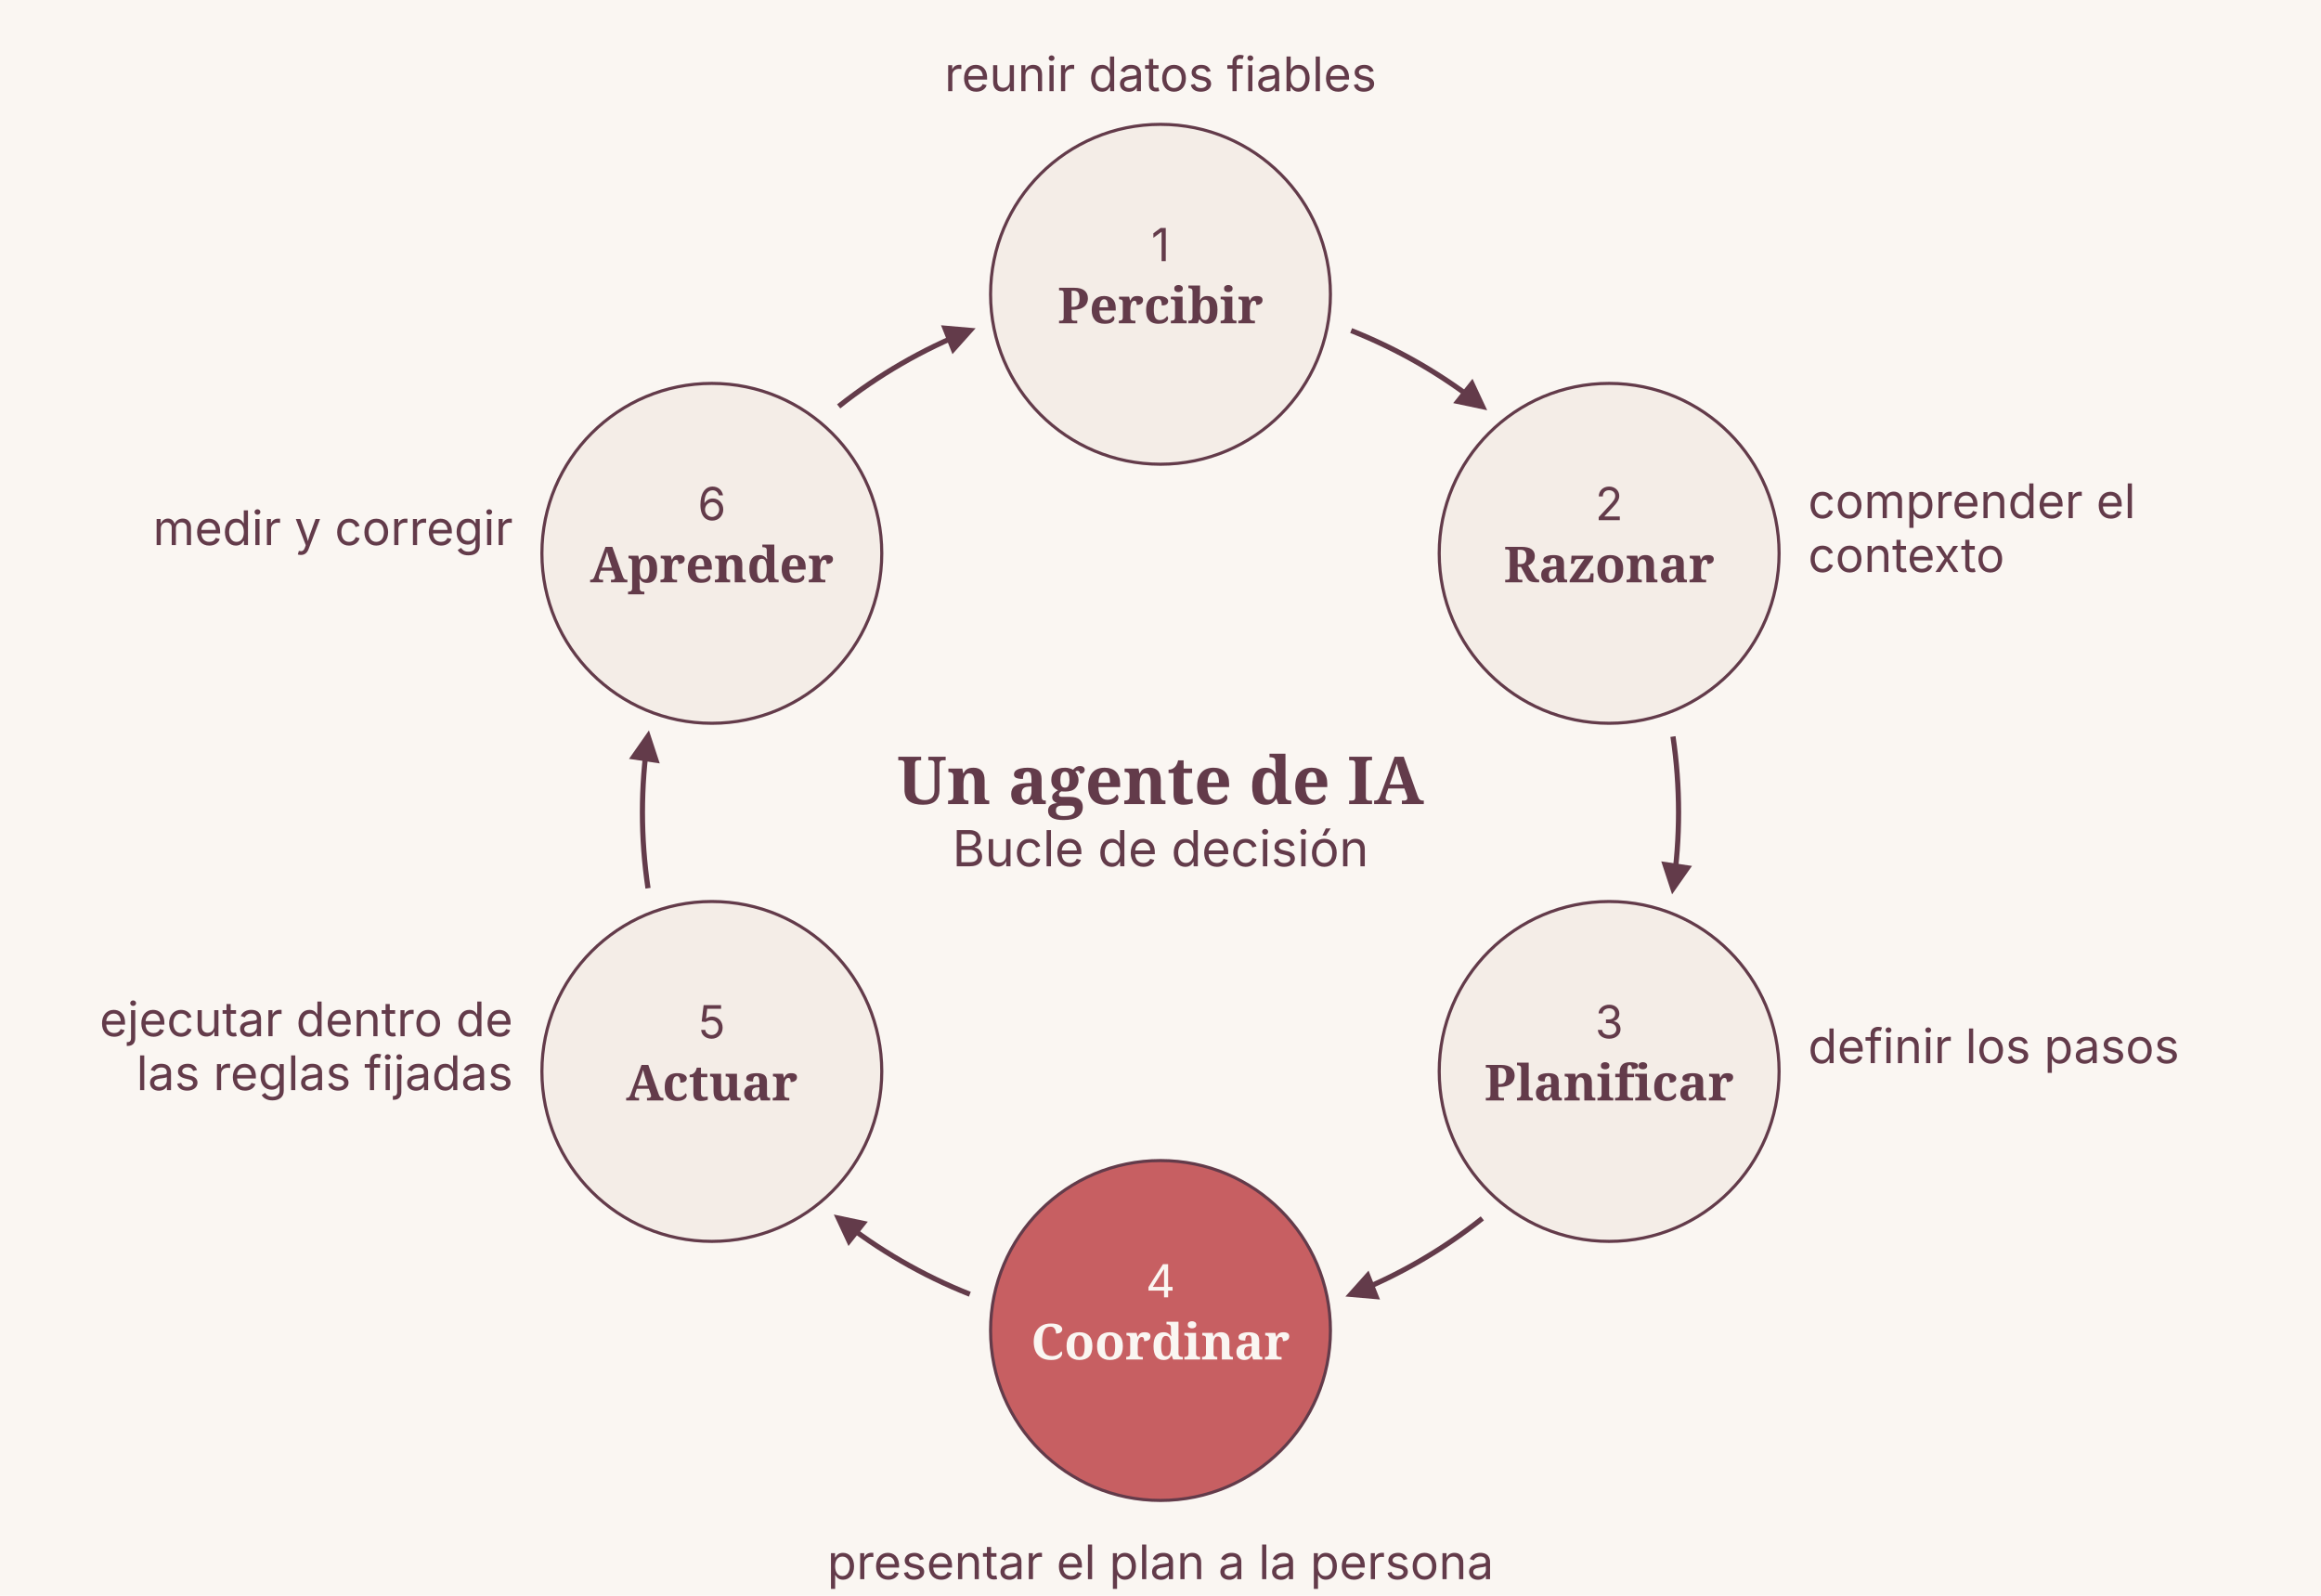
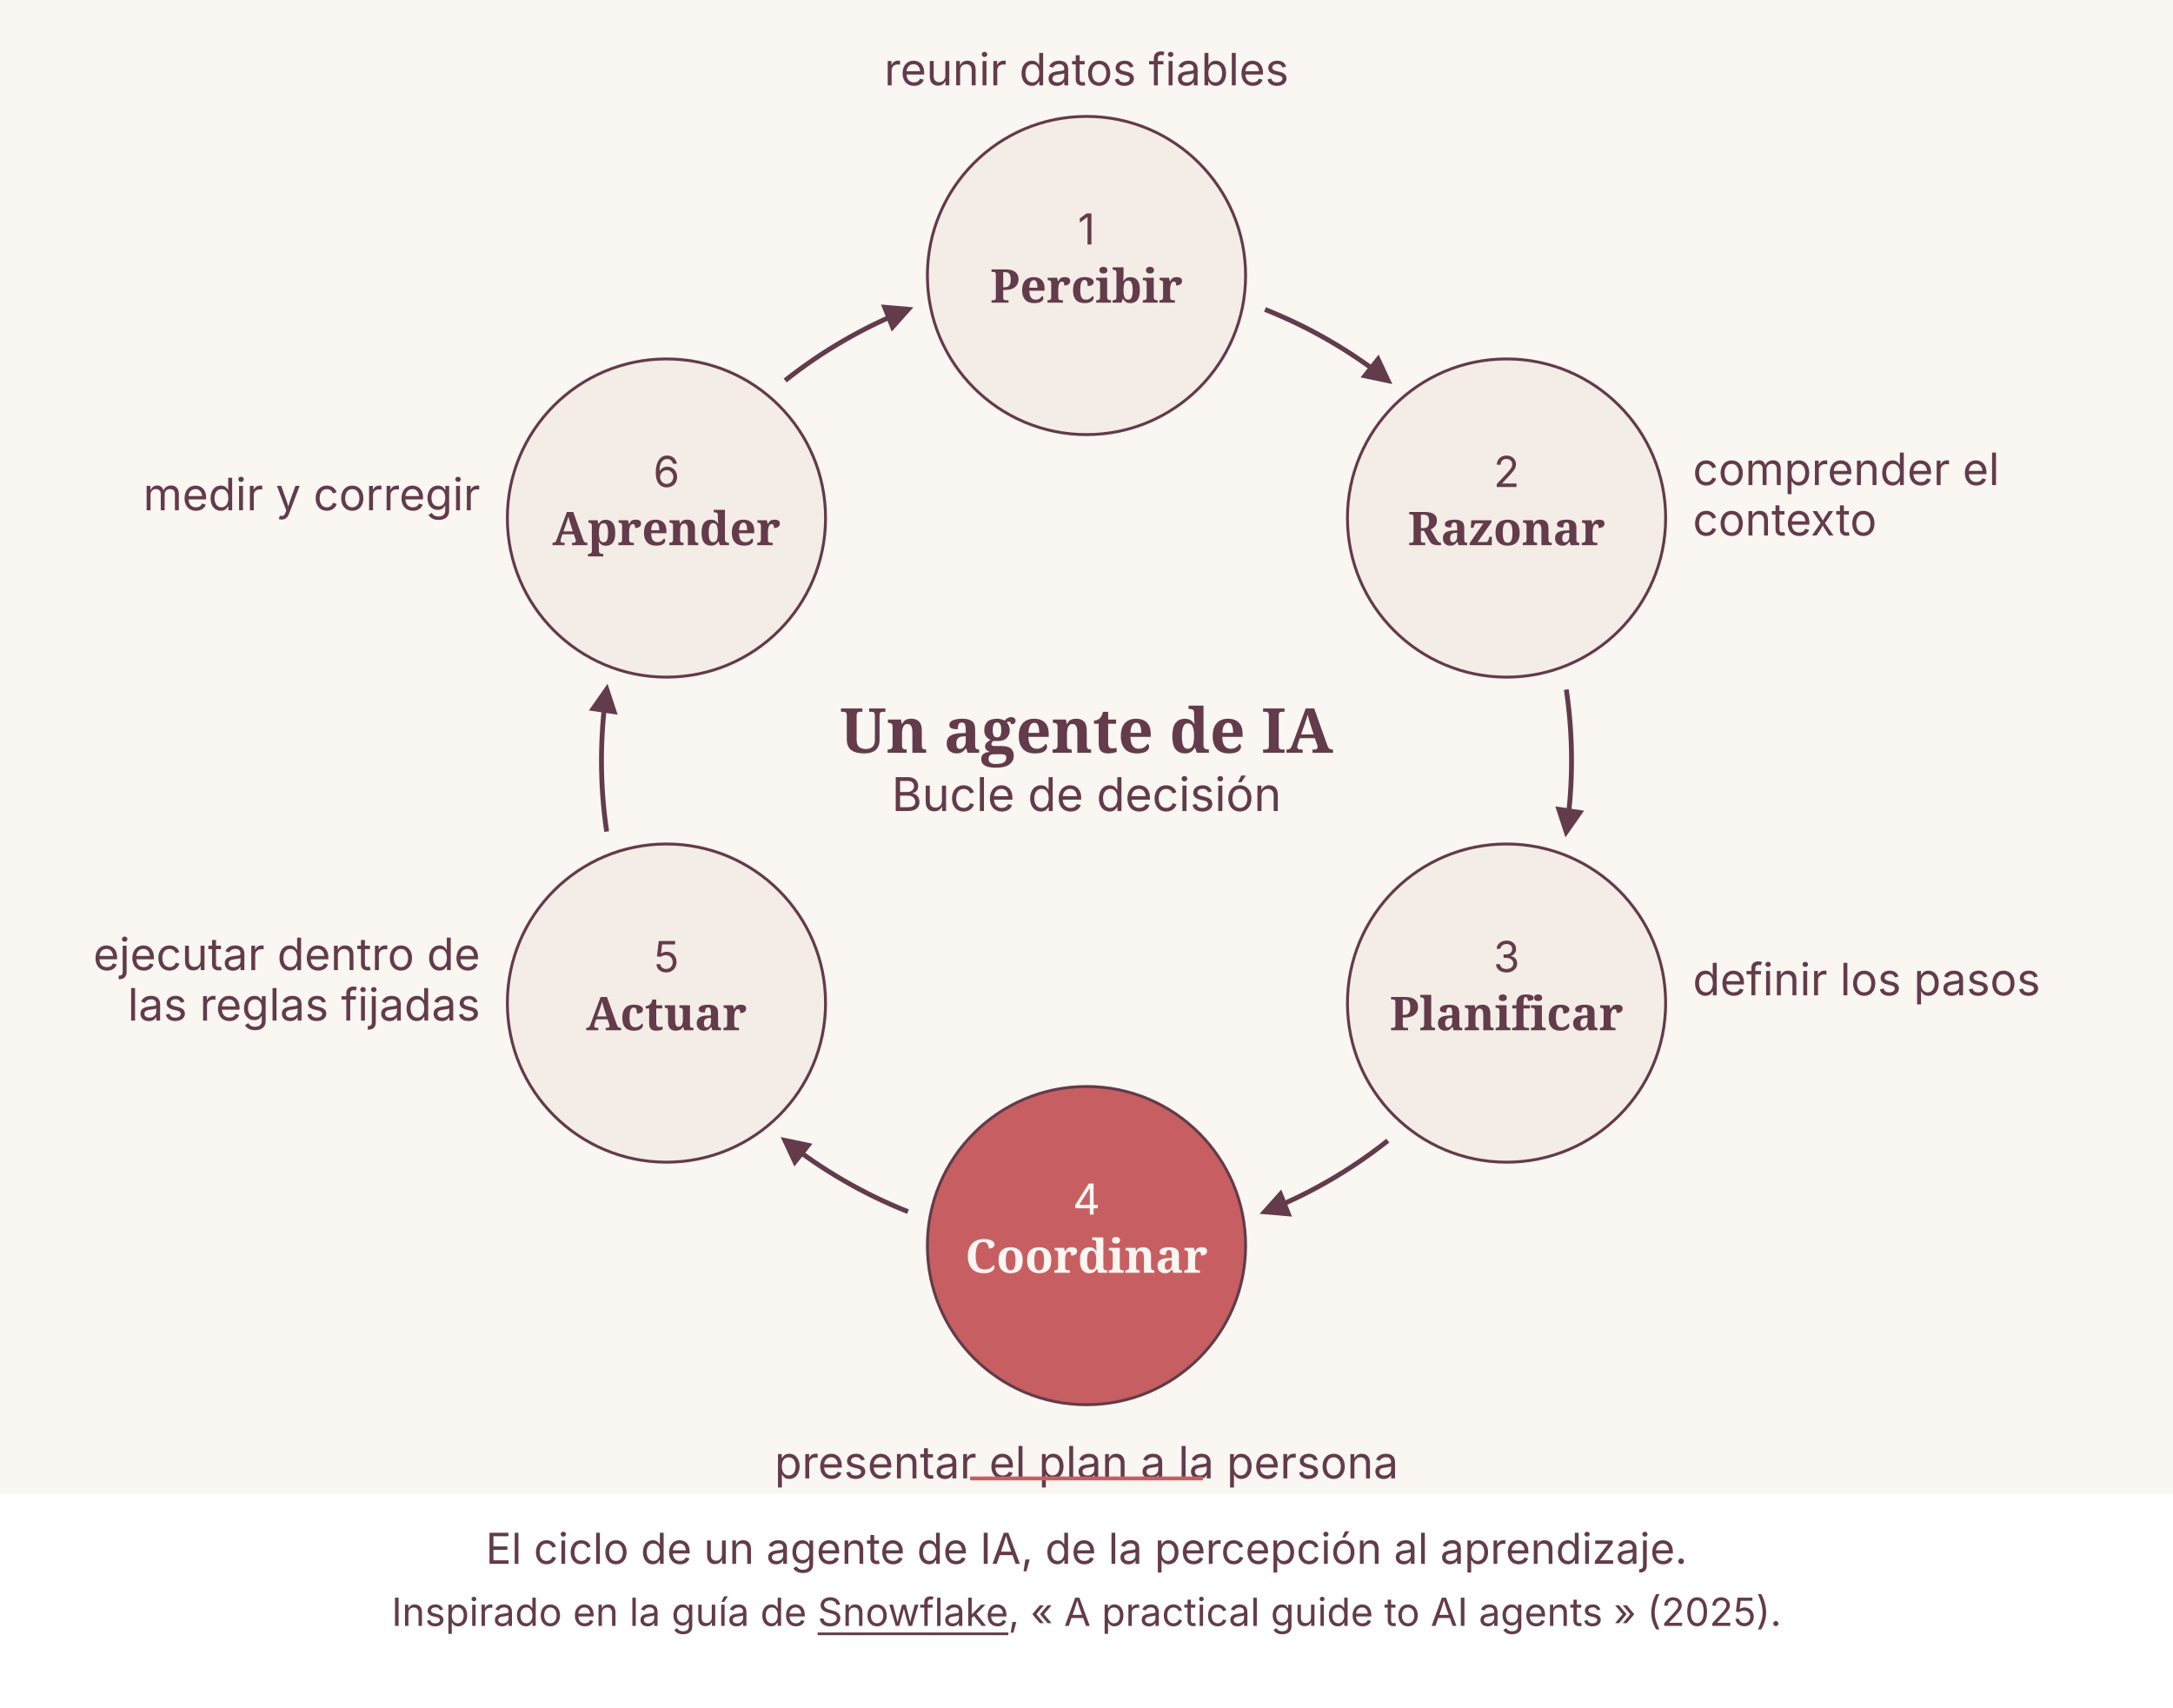
- <svg xmlns="http://www.w3.org/2000/svg" viewBox="0 0 1120 770" role="img" aria-label="Ciclo de un agente de IA en seis pasos: percibir, razonar, planificar, coordinar con la persona, actuar, aprender, y volver a percibir.">
+ <svg xmlns="http://www.w3.org/2000/svg" viewBox="0 0 1120 880" role="img" aria-label="Ciclo de un agente de IA en seis pasos: percibir, razonar, planificar, coordinar con la persona, actuar, aprender, y volver a percibir.">
  <defs>
    <marker id="fl" viewBox="0 0 10 10" refX="8" refY="5" markerWidth="6" markerHeight="6" orient="auto-start-reverse">
      <path d="M0 0L10 5L0 10z" fill="#633B4A" />
    </marker>
  </defs>
  <rect width="1120" height="770" fill="#FAF6F2" />
  <path d="M652.0 159.5 A250 250 0 0 1 715.3 196.1" fill="none" stroke="#633B4A" stroke-width="2.5" marker-end="url(#fl)" />
  <path d="M807.3 355.4 A250 250 0 0 1 807.3 428.6" fill="none" stroke="#633B4A" stroke-width="2.5" marker-end="url(#fl)" />
  <path d="M715.3 587.9 A250 250 0 0 1 652.0 624.5" fill="none" stroke="#633B4A" stroke-width="2.5" marker-end="url(#fl)" />
  <path d="M468.0 624.5 A250 250 0 0 1 404.7 587.9" fill="none" stroke="#633B4A" stroke-width="2.5" marker-end="url(#fl)" />
  <path d="M312.7 428.6 A250 250 0 0 1 312.7 355.4" fill="none" stroke="#633B4A" stroke-width="2.5" marker-end="url(#fl)" />
  <path d="M404.7 196.1 A250 250 0 0 1 468.0 159.5" fill="none" stroke="#633B4A" stroke-width="2.5" marker-end="url(#fl)" />
  <circle cx="560.0" cy="142.0" r="82" fill="#F4EDE7" stroke="#633B4A" stroke-width="1.5" />
  <text x="560.0" y="126.0" text-anchor="middle" font-family="Inter, Arial, sans-serif" font-size="22" fill="#633B4A">1</text>
  <text x="560.0" y="156.0" text-anchor="middle" font-family="Cormorant Garamond, Georgia, serif" font-size="24" font-weight="600" fill="#633B4A">Percibir</text>
  <text x="560.0" y="44.0" text-anchor="middle" font-family="Inter, Arial, sans-serif" font-size="23" fill="#633B4A">reunir datos fiables</text>
  <circle cx="776.5" cy="267.0" r="82" fill="#F4EDE7" stroke="#633B4A" stroke-width="1.5" />
  <text x="776.5" y="251.0" text-anchor="middle" font-family="Inter, Arial, sans-serif" font-size="22" fill="#633B4A">2</text>
  <text x="776.5" y="281.0" text-anchor="middle" font-family="Cormorant Garamond, Georgia, serif" font-size="24" font-weight="600" fill="#633B4A">Razonar</text>
  <text x="872.5" y="250.0" text-anchor="start" font-family="Inter, Arial, sans-serif" font-size="23" fill="#633B4A">comprender el</text>
  <text x="872.5" y="276.0" text-anchor="start" font-family="Inter, Arial, sans-serif" font-size="23" fill="#633B4A">contexto</text>
  <circle cx="776.5" cy="517.0" r="82" fill="#F4EDE7" stroke="#633B4A" stroke-width="1.5" />
  <text x="776.5" y="501.0" text-anchor="middle" font-family="Inter, Arial, sans-serif" font-size="22" fill="#633B4A">3</text>
  <text x="776.5" y="531.0" text-anchor="middle" font-family="Cormorant Garamond, Georgia, serif" font-size="24" font-weight="600" fill="#633B4A">Planificar</text>
  <text x="872.5" y="513.0" text-anchor="start" font-family="Inter, Arial, sans-serif" font-size="23" fill="#633B4A">definir los pasos</text>
  <circle cx="560.0" cy="642.0" r="82" fill="#C75F62" stroke="#633B4A" stroke-width="1.5" />
  <text x="560.0" y="626.0" text-anchor="middle" font-family="Inter, Arial, sans-serif" font-size="22" fill="#FAF6F2">4</text>
  <text x="560.0" y="656.0" text-anchor="middle" font-family="Cormorant Garamond, Georgia, serif" font-size="24" font-weight="600" fill="#FAF6F2">Coordinar</text>
  <text x="560.0" y="762.0" text-anchor="middle" font-family="Inter, Arial, sans-serif" font-size="23" fill="#633B4A">presentar el plan a la persona</text>
  <circle cx="343.5" cy="517.0" r="82" fill="#F4EDE7" stroke="#633B4A" stroke-width="1.5" />
  <text x="343.5" y="501.0" text-anchor="middle" font-family="Inter, Arial, sans-serif" font-size="22" fill="#633B4A">5</text>
  <text x="343.5" y="531.0" text-anchor="middle" font-family="Cormorant Garamond, Georgia, serif" font-size="24" font-weight="600" fill="#633B4A">Actuar</text>
  <text x="247.5" y="500.0" text-anchor="end" font-family="Inter, Arial, sans-serif" font-size="23" fill="#633B4A">ejecutar dentro de</text>
  <text x="247.5" y="526.0" text-anchor="end" font-family="Inter, Arial, sans-serif" font-size="23" fill="#633B4A">las reglas fijadas</text>
  <circle cx="343.5" cy="267.0" r="82" fill="#F4EDE7" stroke="#633B4A" stroke-width="1.5" />
  <text x="343.5" y="251.0" text-anchor="middle" font-family="Inter, Arial, sans-serif" font-size="22" fill="#633B4A">6</text>
  <text x="343.5" y="281.0" text-anchor="middle" font-family="Cormorant Garamond, Georgia, serif" font-size="24" font-weight="600" fill="#633B4A">Aprender</text>
  <text x="247.5" y="263.0" text-anchor="end" font-family="Inter, Arial, sans-serif" font-size="23" fill="#633B4A">medir y corregir</text>
  <text x="560" y="388" text-anchor="middle" font-family="Cormorant Garamond, Georgia, serif" font-size="32" font-weight="600" fill="#633B4A">Un agente de IA</text>
  <text x="560" y="418" text-anchor="middle" font-family="Inter, Arial, sans-serif" font-size="24" fill="#633B4A">Bucle de decisión</text>
+   <line x1="500" y1="762" x2="620" y2="762" stroke="#C75F62" stroke-width="2" />
+   <text x="560" y="806" text-anchor="middle" font-family="Inter, Arial, sans-serif" font-size="22" fill="#633B4A">El ciclo de un agente de IA, de la percepción al aprendizaje.</text>
+   <text x="560" y="838" text-anchor="middle" font-family="Inter, Arial, sans-serif" font-size="20" fill="#633B4A">Inspirado en la guía de <tspan style="text-decoration:underline">Snowflake</tspan>, « A practical guide to AI agents » (2025).</text>
</svg>
